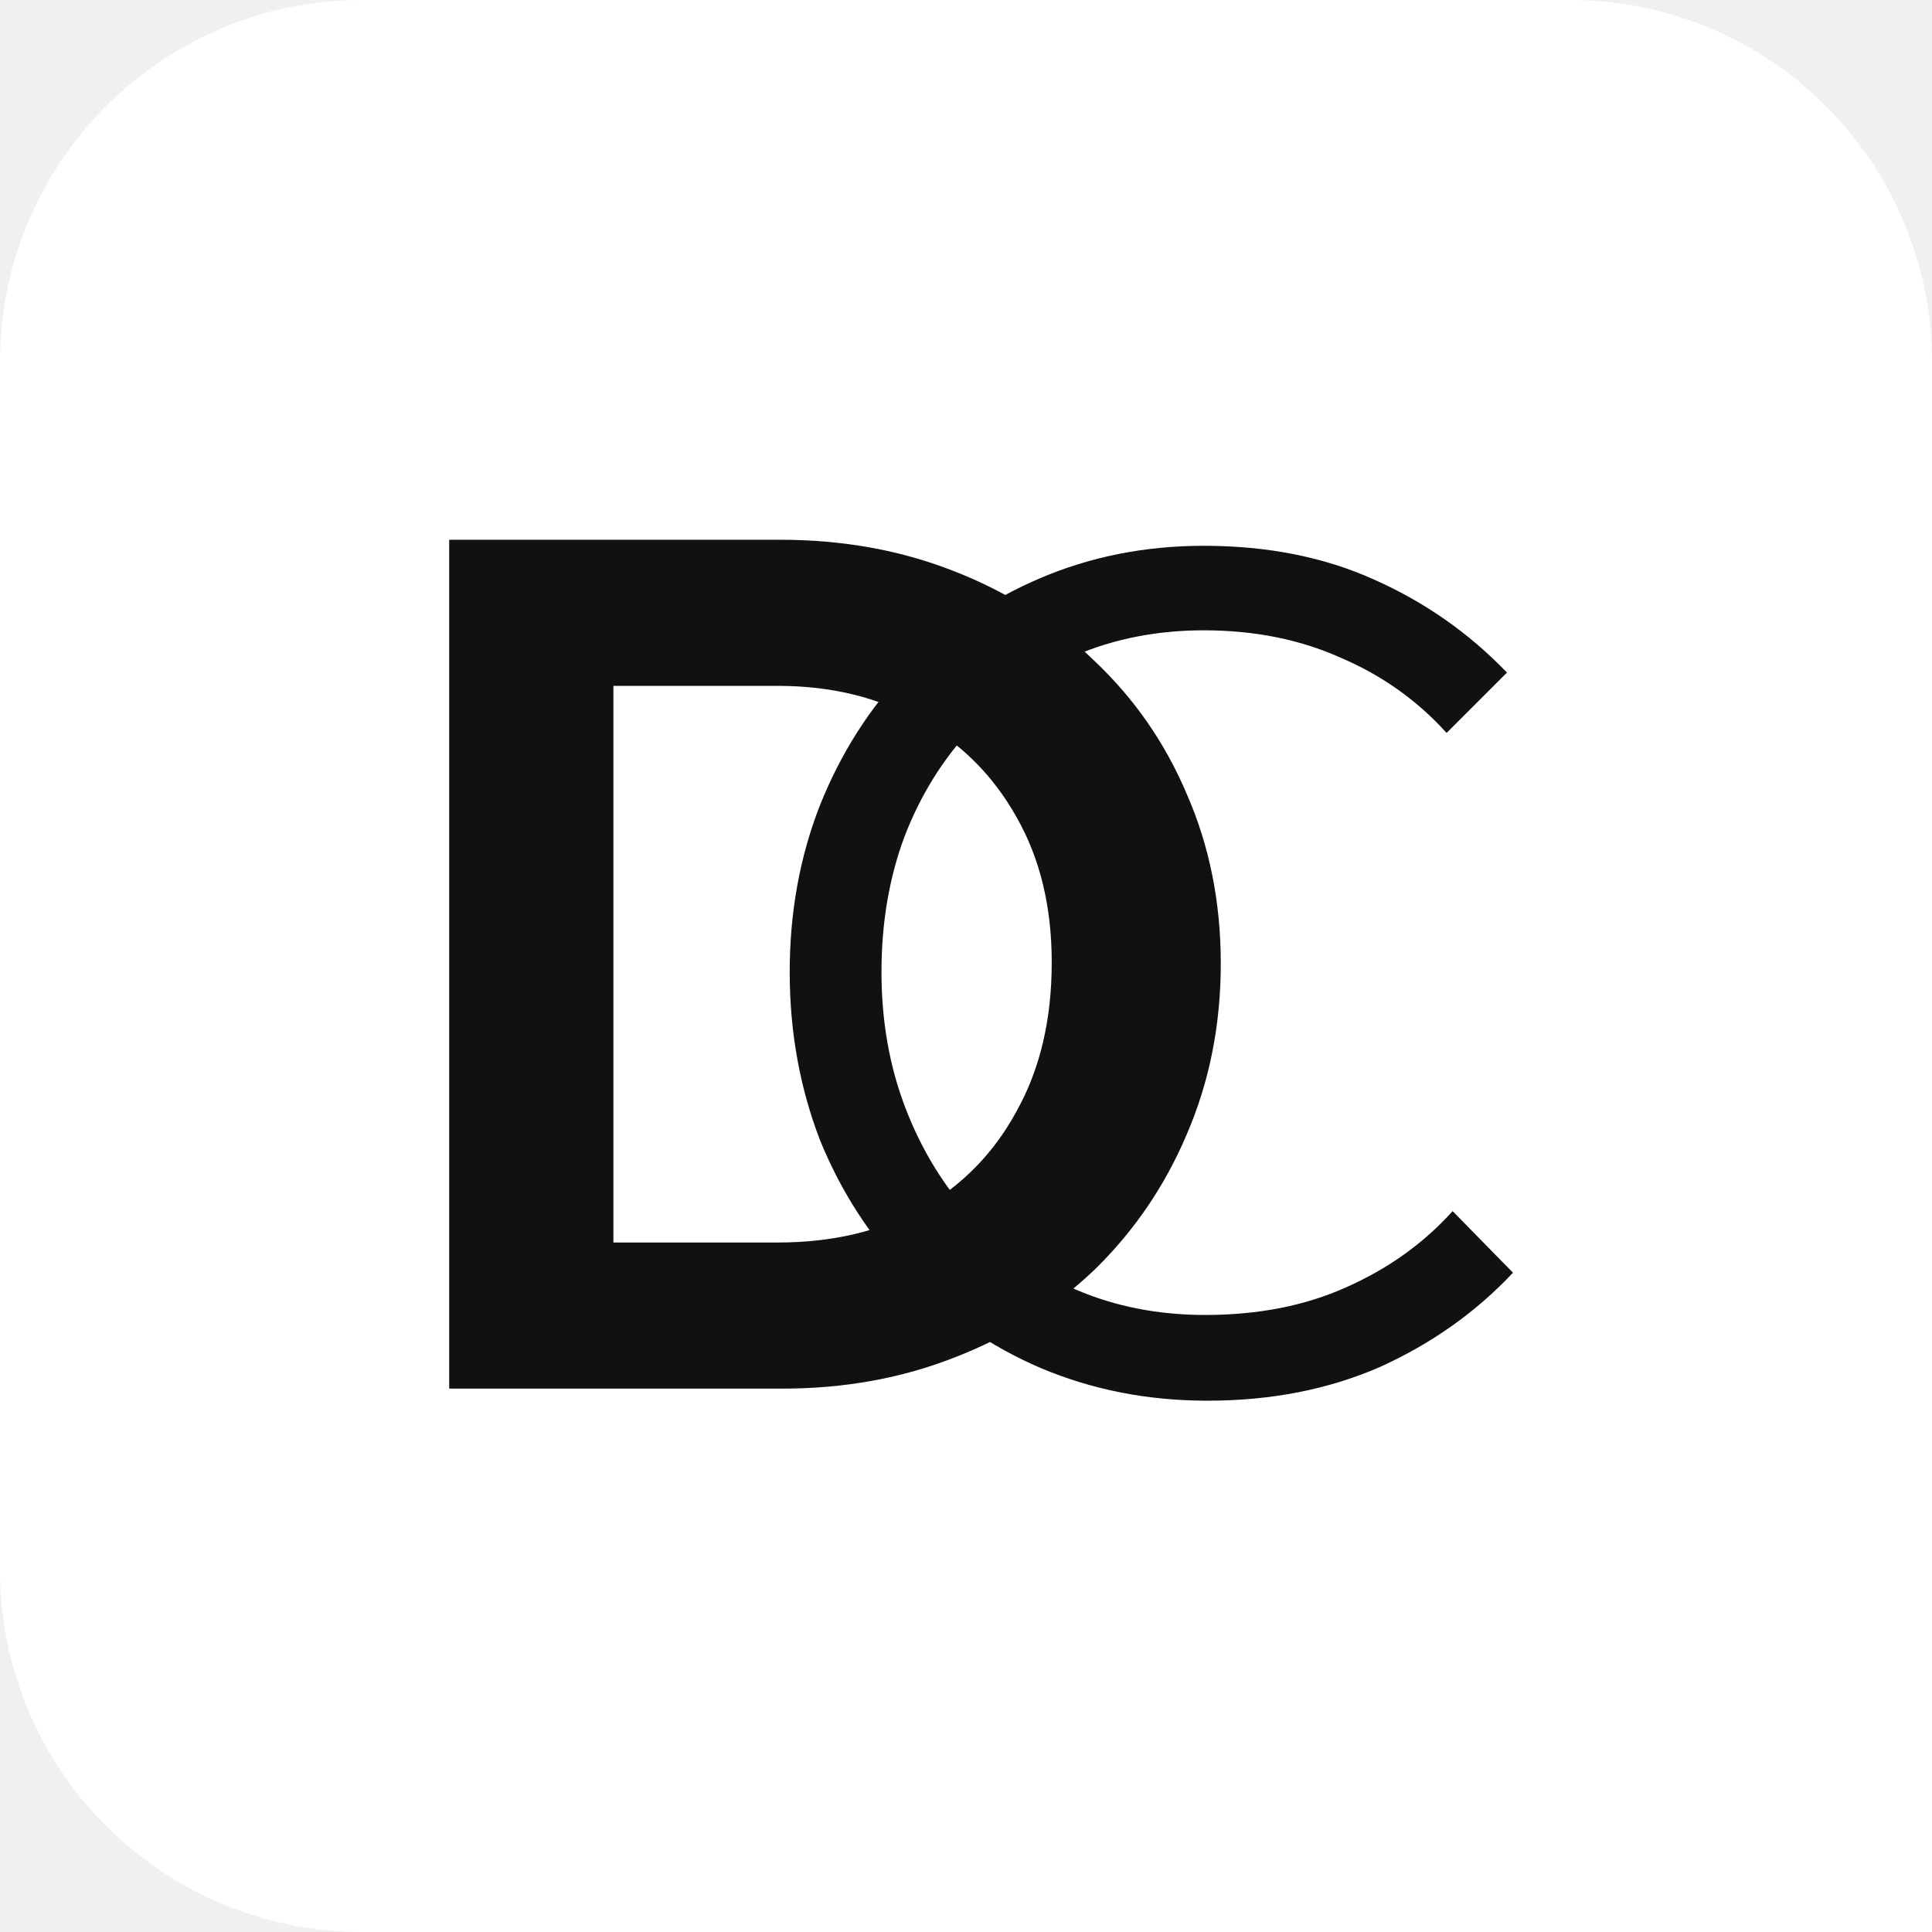
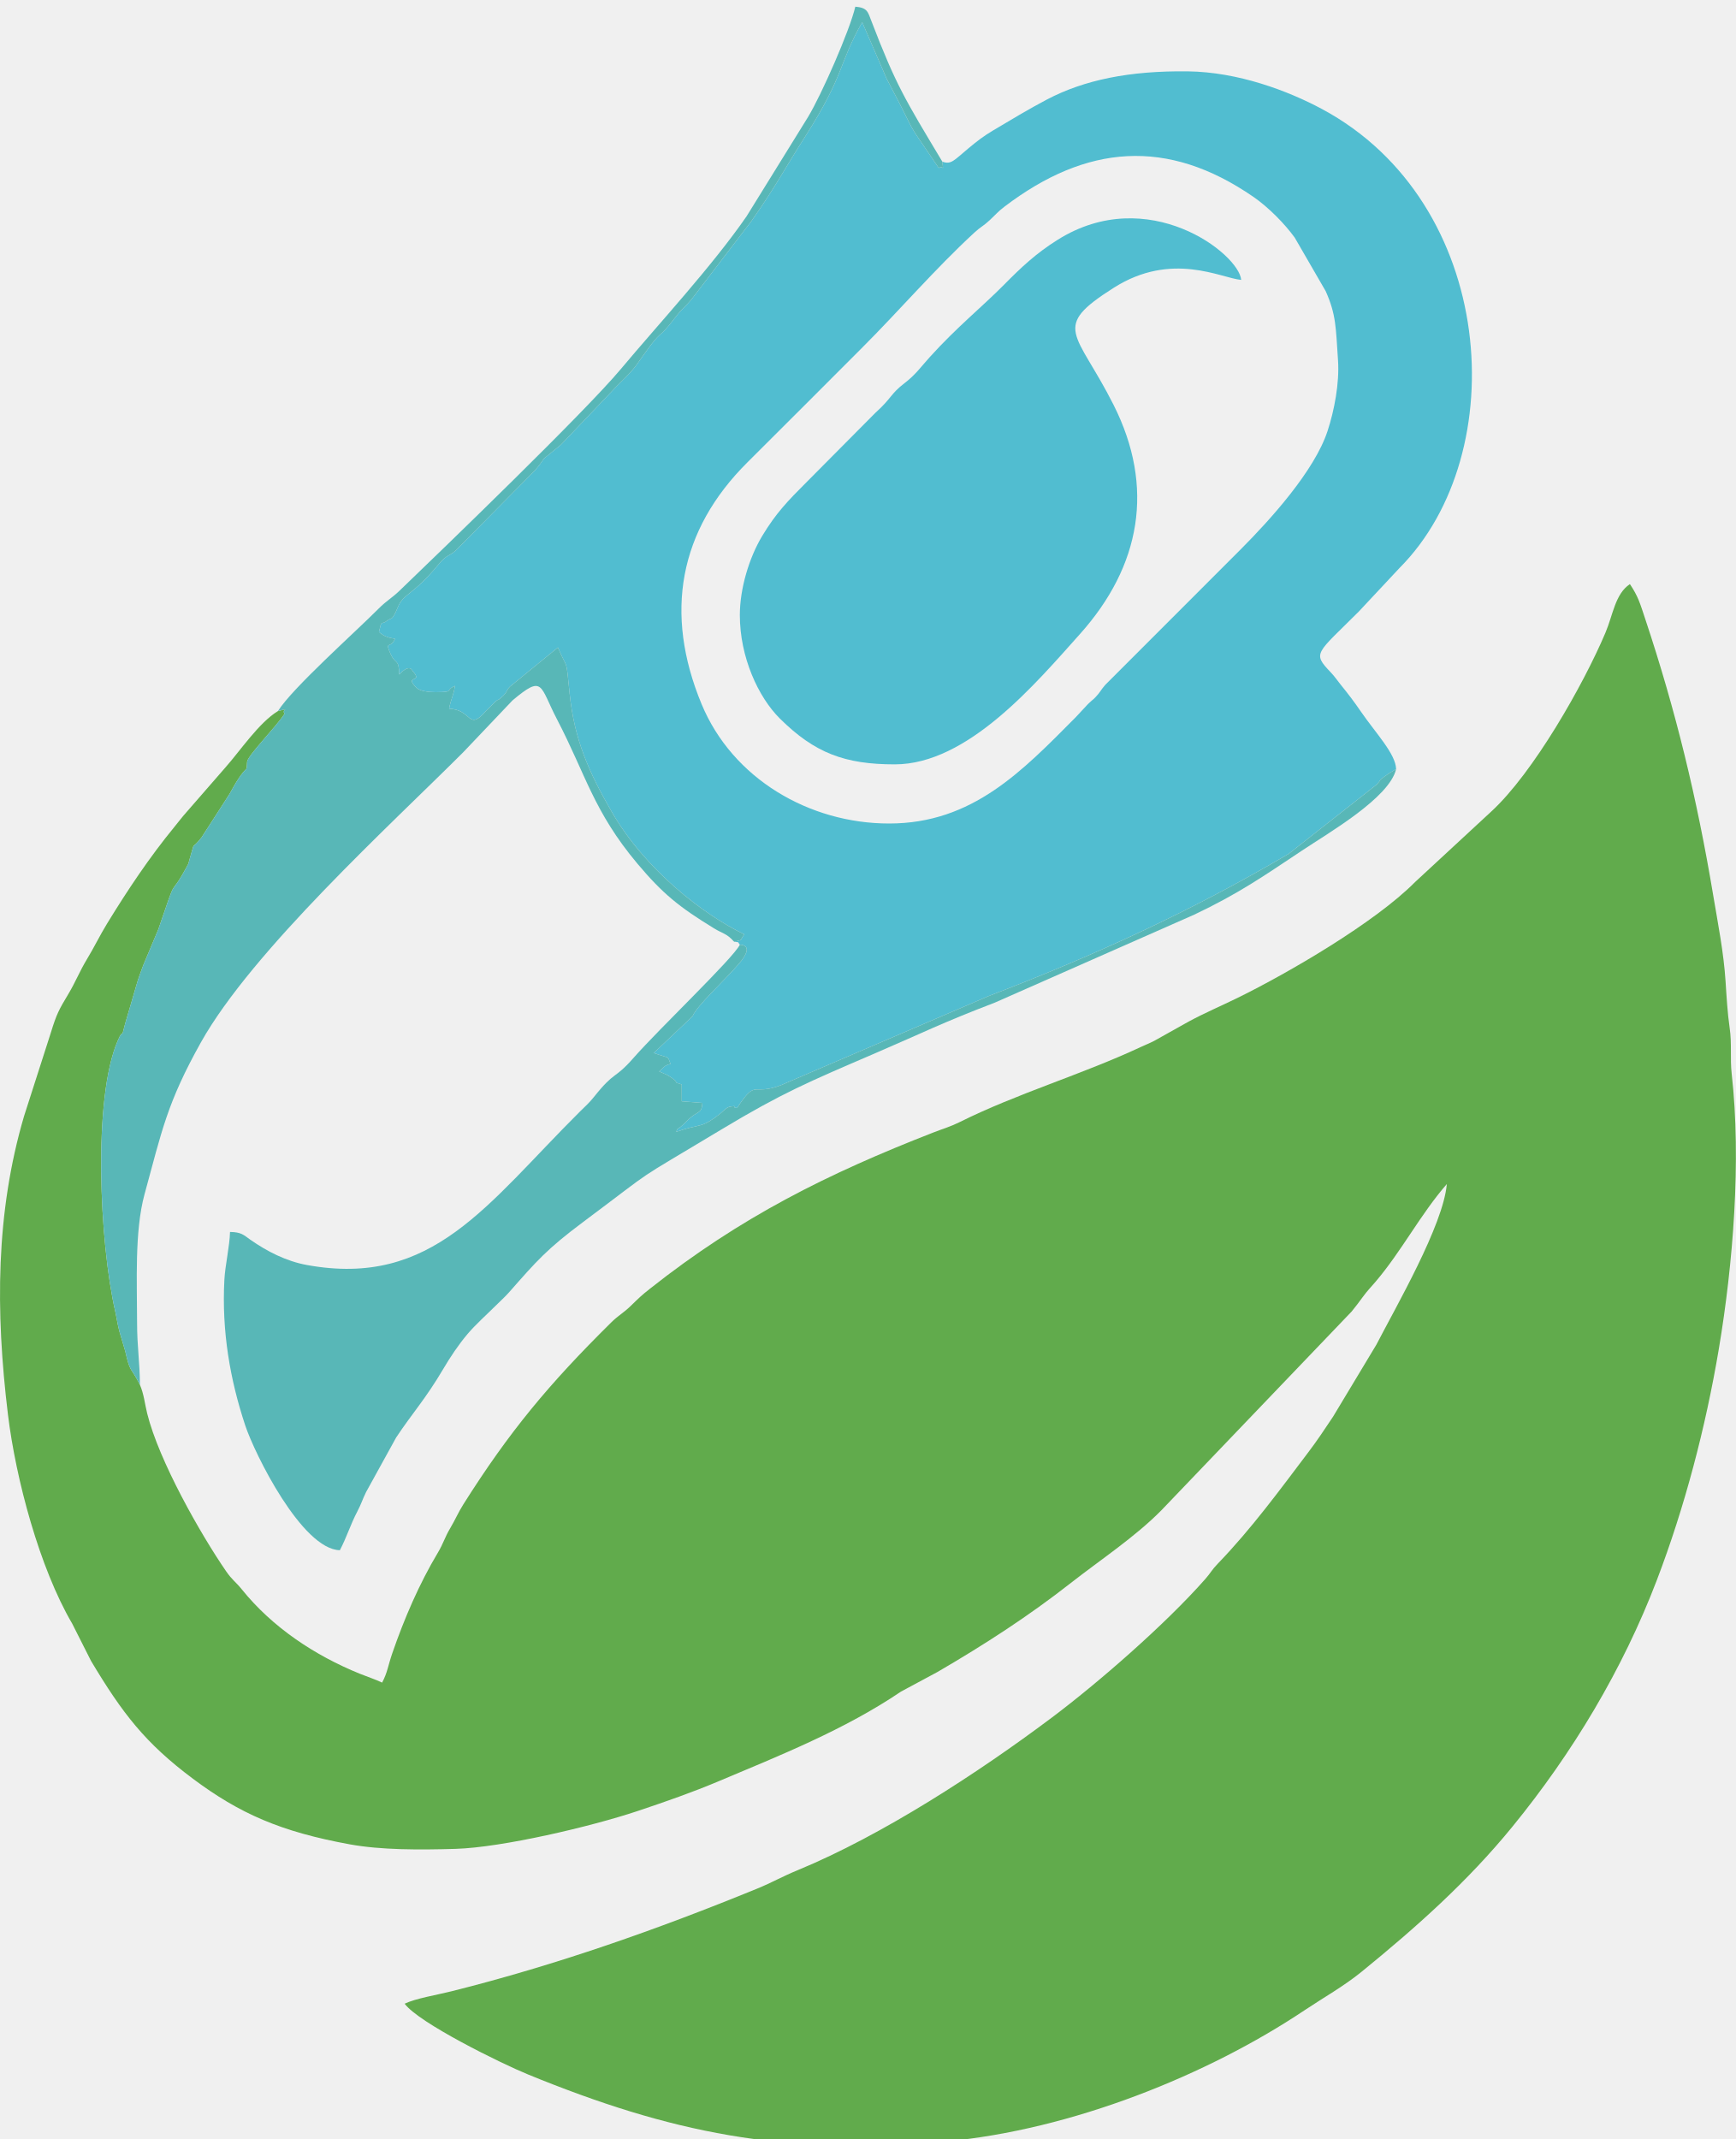
- <svg xmlns="http://www.w3.org/2000/svg" width="32" height="32" viewBox="0 0 32 32" fill="none">
-   <path d="M0 6C0 2.686 2.686 0 6 0H26C29.314 0 32 2.686 32 6V32H6C2.686 32 0 29.314 0 26V6Z" fill="white" />
-   <path d="M20 23.2C19.013 23.2 18.093 23.02 17.24 22.66C16.4 22.3 15.667 21.793 15.04 21.14C14.413 20.487 13.927 19.733 13.58 18.88C13.247 18.013 13.08 17.087 13.08 16.1C13.08 15.113 13.247 14.193 13.58 13.34C13.927 12.473 14.407 11.72 15.02 11.08C15.647 10.44 16.38 9.94 17.22 9.58C18.06 9.22 18.967 9.04 19.94 9.04C20.993 9.04 21.933 9.227 22.76 9.6C23.6 9.973 24.333 10.487 24.96 11.14L23.96 12.14C23.48 11.607 22.9 11.193 22.22 10.9C21.54 10.593 20.78 10.44 19.94 10.44C19.167 10.44 18.453 10.58 17.8 10.86C17.16 11.14 16.593 11.54 16.1 12.06C15.62 12.567 15.247 13.167 14.98 13.86C14.727 14.54 14.6 15.287 14.6 16.1C14.6 16.913 14.733 17.667 15 18.36C15.267 19.053 15.64 19.66 16.12 20.18C16.6 20.687 17.167 21.08 17.82 21.36C18.473 21.64 19.187 21.78 19.96 21.78C20.84 21.78 21.62 21.627 22.3 21.32C22.993 21.013 23.58 20.593 24.06 20.06L25.06 21.08C24.447 21.733 23.713 22.253 22.86 22.64C22.007 23.013 21.053 23.2 20 23.2Z" fill="#111112" />
-   <path d="M9.3 23V20.58H12.88C13.787 20.58 14.58 20.393 15.26 20.02C15.94 19.633 16.467 19.093 16.84 18.4C17.227 17.707 17.42 16.887 17.42 15.94C17.42 15.02 17.227 14.22 16.84 13.54C16.453 12.847 15.92 12.313 15.24 11.94C14.56 11.553 13.773 11.36 12.88 11.36H9.24V8.94H12.92C13.96 8.94 14.92 9.113 15.8 9.46C16.693 9.807 17.467 10.3 18.12 10.94C18.787 11.567 19.3 12.307 19.66 13.16C20.033 14.013 20.22 14.947 20.22 15.96C20.22 16.973 20.033 17.913 19.66 18.78C19.3 19.633 18.793 20.38 18.14 21.02C17.487 21.647 16.713 22.133 15.82 22.48C14.94 22.827 13.987 23 12.96 23H9.3ZM7.44 23V8.94H10.16V23H7.44Z" fill="#111112" />
+ <svg xmlns="http://www.w3.org/2000/svg" xml:space="preserve" width="8.467mm" height="10.433mm" version="1.1" style="shape-rendering:geometricPrecision; text-rendering:geometricPrecision; image-rendering:optimizeQuality; fill-rule:evenodd; clip-rule:evenodd" viewBox="0 0 846.7 1043.3">
+   <defs>
+     <style type="text/css">
+    
+     .fil1 {fill:#51BDD0}
+     .fil2 {fill:#58B7B7}
+     .fil0 {fill:#61AB4C}
+    
+   </style>
+   </defs>
+   <g id="Layer_x0020_1">
+     <g id="_2100451535232">
+       <path class="fil0" d="M68.23 675.41c-4.5,-9.02 -4.62,-5.23 -7.15,-16.38l-2.8 -9.48c-0.93,-3.37 -1.35,-6.7 -2.13,-10.14 -7.63,-33.56 -10.92,-103.73 1.29,-131.84 3.16,-7.28 1.28,1.05 3.61,-8.31l5.62 -19.23c0.88,-3.17 2.01,-5.85 3.18,-9.18l7.37 -17.56c10.13,-29.67 4.45,-13.19 13.78,-30.37 1.4,-2.59 0.66,-1.16 1.58,-4.21 3.01,-10.01 0.13,-3.06 5.77,-10.32l13.5 -20.97c0.16,-0.28 0.36,-0.62 0.51,-0.89 8.54,-15.64 7.75,-8.37 8.15,-14.48 0.01,-0.11 0.01,-0.49 0.04,-0.6 0.65,-3.37 14.24,-17.02 18.27,-23.36 -1.84,-2.07 3.5,-2.87 -3.27,-1.25 -9.28,5.65 -18.34,19.32 -25.77,27.68l-18.55 21.3c-2.69,3.02 -3.68,4.47 -6.2,7.54 -12.17,14.84 -22.65,30.57 -32.71,46.97 -3.83,6.26 -6.26,11.51 -9.93,17.55 -3.56,5.87 -5.5,11.03 -9.09,17.01 -4.57,7.65 -5.63,9.47 -8.54,18.93l-13.02 40.56c-13.85,47.05 -14,95.13 -7.86,145.57 3.84,31.51 15.4,74.78 31.32,101.95l9.22 18.25c15.3,25.56 26.37,40.01 49.71,57.45 22.68,16.94 42.78,25.84 76.54,31.99 15.2,2.77 33.88,2.72 51.47,2.2 22.84,-0.67 66.26,-10.92 88.74,-18.42 14,-4.68 26.8,-9.17 39.2,-14.38 30.36,-12.78 61.93,-25.34 89.36,-43.9l17.87 -9.61c23.02,-13.41 44.24,-27.13 65.08,-43.45 14.48,-11.35 31.31,-22.4 44.19,-35.5l92.72 -96.87c2.06,-2.51 3.47,-4.45 5.36,-7 2.62,-3.53 3.48,-4.21 6.26,-7.47 12.79,-15.04 21.86,-32.82 34.77,-47.67 -1.66,19.95 -24.9,60.01 -34.34,78.32l-21.16 35.17c-4.23,6.32 -7.55,11.37 -11.82,17.02 -14.15,18.72 -27.94,37.61 -44.33,54.59 -3.11,3.21 -3.39,4.41 -6.17,7.57 -19.34,21.96 -52.14,50.55 -75.11,67.77 -35.56,26.66 -82.38,57.17 -123.63,74.2 -7.84,3.23 -12.35,5.95 -19.83,9.02 -48.52,19.85 -97.96,37.29 -149.13,50.08 -7.18,1.8 -17.4,3.45 -22.8,6.05 6.81,9.3 46.71,29 60.25,34.54 69.15,28.29 124.72,39.82 203.41,32.66 61.82,-5.63 128.14,-32.5 175.13,-63.91 9.28,-6.2 19.25,-11.78 27.9,-18.82 26.71,-21.74 51.73,-44 73.54,-70.71 29.4,-35.99 53.89,-76.78 70.55,-120.41 13.49,-35.32 23.75,-74.23 30.21,-112.67 6.94,-41.27 11.04,-91.86 6.28,-134.25 -0.85,-7.62 0.15,-14.61 -0.99,-22.36 -1.07,-7.34 -1.54,-15.7 -2,-22.73 -0.92,-14.17 -3.65,-27.79 -6.04,-42.05 -7.91,-47.36 -18.28,-90.05 -33.08,-134.52 -2.67,-8.04 -3.48,-11.11 -7.54,-17.19 -7.21,4.83 -8.21,14.95 -11.95,23.78 -10.73,25.34 -35.2,68.39 -55.7,87.18l-37.1 34.34c-19.55,19.78 -62.02,44.46 -86.43,56.44 -8.45,4.15 -15.74,7.18 -24.06,11.66l-16.74 9.37c-2.19,1.15 -4.05,1.83 -6.59,3.02 -28.85,13.48 -60.25,22.62 -88.38,36.64 -4.39,2.19 -7.71,3.08 -12.8,5.06 -51.69,20.14 -94.08,41.29 -138.17,76.15 -4.36,3.44 -5.43,4.55 -9.43,8.43 -3.71,3.61 -5.9,4.47 -9.66,8.2 -30.29,29.96 -49.61,53.13 -72.04,88.69 -2.47,3.92 -3.94,7.51 -6.34,11.52 -2.66,4.45 -3.33,7.44 -5.99,11.88 -9.11,15.21 -16.41,32.14 -22.28,49.16 -2.08,6.02 -2.28,9.24 -4.95,14.28 -3.27,-1.57 -7.11,-2.8 -10.82,-4.3 -22.07,-8.95 -42.69,-22.64 -57.67,-41.24 -3,-3.72 -4.62,-4.43 -7.65,-8.83 -12.23,-17.77 -32.68,-53.61 -38.46,-76.94 -1.2,-4.84 -1.54,-9.29 -3.55,-13.97z" />
+       <path class="fil1" d="M433.67 401.67c-38.89,0 -76.4,-21.84 -91.48,-58.27 -18.36,-44.33 -11.05,-84.67 22.42,-117.94 18.95,-18.84 36.78,-36.74 55.66,-55.62 18.87,-18.87 35.35,-38.23 54.94,-56.35 3.16,-2.92 4.44,-3.21 7.58,-6.15 3.05,-2.85 3.9,-4.08 7.18,-6.57 39.76,-30.22 79.3,-33.83 121.5,-4.67 7.19,4.96 15.19,13.08 20.04,19.8l15.1 26.11c5.16,11.54 4.93,17.91 6.01,33.7 0.76,11.24 -1.82,24.51 -5.1,34.53 -6.37,19.41 -27.84,43.16 -42.47,57.82l-65.93 65.96c-2.52,2.87 -2.28,3.43 -4.87,6.12 -1.49,1.55 -0.53,0.45 -2.16,1.96 -0.2,0.2 -0.52,0.46 -0.72,0.65 -0.21,0.2 -0.5,0.47 -0.71,0.67l-5.96 6.4c-26.07,26.24 -50.33,51.85 -91.03,51.85zm-75.56 57.69c2.9,0.45 1.35,-0.35 2.75,1.45 0,0 7.78,-0.41 -0.28,9.06 -6.96,8.18 -20.82,20.73 -22.77,25.8l-18.94 17.92c8.07,2.91 6.53,1.07 8.19,5.31 -3.57,1.04 -2.71,1.42 -5.56,3.67l4.28 1.94c7.4,4.55 0.97,2.7 6.72,4.43l0.03 8.22 10.07 0.78c-0.41,5.71 -2.09,3.41 -7.34,8.57 -0.2,0.2 -0.47,0.52 -0.67,0.72 -5.1,5.05 -3.43,1.73 -4.8,4.83 10.35,-3.51 11.84,-2.41 16.37,-5.24 7.57,-4.74 7.3,-6.67 10.38,-7.14 3.71,-0.57 -0.3,0.4 2.95,0.75 10.41,-15.79 6.92,-4.18 24.89,-12.62l97.95 -42.03c51.55,-19.77 98.47,-41.22 146.18,-69.3l43.08 -33.89c3.13,-3.58 -0.1,-0.98 3.99,-4.04 2.08,-1.56 3.84,-2.46 5.38,-3.43 -0.19,-7.38 -9.84,-17.42 -17.04,-27.85 -3.68,-5.34 -6.03,-8.43 -10.01,-13.35 -1.97,-2.44 -2.8,-3.85 -4.91,-6.07 -9.06,-9.5 -6.98,-8.83 13.75,-29.56l19.92 -21.3c55.61,-55.92 47.25,-178.15 -37.88,-223.82 -16.59,-8.9 -40.93,-18.07 -65.44,-18.37 -28.43,-0.34 -50.51,4.17 -68.77,13.77 -8.69,4.57 -17.93,10.12 -26.17,15.04 -4.76,2.84 -7.67,5.1 -11.96,8.66 -7.05,5.84 -8.51,8.22 -12.83,6.55 0.6,5.84 0.62,1.34 -1.73,3.12 -19.16,-28.3 -7.87,-10.49 -25.37,-43.44l-11.98 -27.68c-11.74,20.64 -8.27,25.13 -27.81,55.77 -10.12,15.86 -14.25,24.2 -26.19,41.2l-29.21 38.18c-2.68,3.27 -4.73,4.63 -7.78,8.63 -9.39,12.35 -5.82,4.63 -15.77,18.69 -3.22,4.55 -4.04,5.95 -7.17,9.26 -2.94,3.12 -5.23,5.07 -8.18,8.32l-24.82 26.04c-12.97,10.78 -4.98,3.23 -12.43,12.27l-37.59 38.01c-4.21,4.55 -5.06,2.48 -9.74,8.16 -12.54,15.21 -16.97,13.95 -19.79,20.76 -2.96,7.2 -3.16,4.97 -5.03,6.47 -3.46,2.79 -2.61,-1.05 -4.2,5.67 1.41,1.02 2.6,2.58 7.82,3.3 -2.01,5.22 -5.19,0.61 -2.15,7.39 2.49,5.56 4.03,1.92 4.23,10.05 5.25,-5.58 6.35,-1.9 6.57,-1.66 5.46,6.04 -4.59,1.67 1.8,8.1 1.66,1.67 6.14,2.21 9.41,2.18 9.67,-0.1 4.13,-0.7 9.39,-3.09 -0.65,4.7 -1.98,6.35 -2.86,11.18 11.24,0.23 9.15,11.37 18.12,0.92l4.79 -4.7c1.72,-1.25 0.33,0.2 2.5,-1.65 3.32,-2.82 2.1,-3.18 4.32,-5.41l23.37 -19.06c4.94,11.74 3.82,4.05 5.71,22.57 2.3,22.51 9.41,38.27 20.44,57.46 16.1,28.02 44.41,50.09 64.74,59.9 -2.59,3.55 -0.21,2.28 -4.92,3.63z" />
+       <path class="fil1" d="M360.86 300.01c0,20.47 8.98,40.03 19.56,50.5 16.96,16.79 31.67,22.31 56,22.31 35.59,0 68.7,-39.4 90.32,-63.55 29.65,-33.12 36.68,-71.6 16.38,-111.85 -18.14,-35.95 -30.84,-37.45 0.15,-57.08 28.4,-17.99 52.43,-4.63 62.13,-3.82 -1.06,-12.76 -45.47,-47.27 -89.59,-19.52 -10.51,6.61 -17.64,13.33 -26.15,21.94 -10.74,10.86 -22.76,20.42 -36.18,35.25 -4.39,4.86 -6.91,8.57 -12.15,12.58 -7.14,5.45 -6.35,7.41 -14.31,14.54l-33.54 33.78c-9.13,9.14 -14.91,15.03 -21.73,26.36 -6.26,10.4 -10.89,25.48 -10.89,38.56z" />
+       <path class="fil2" d="M135.55 346.84c6.77,-1.62 1.43,-0.82 3.27,1.25 -4.03,6.34 -17.62,19.99 -18.27,23.36 -0.03,0.11 -0.03,0.49 -0.04,0.6 -0.4,6.11 0.39,-1.16 -8.15,14.48 -0.15,0.27 -0.35,0.61 -0.51,0.89l-13.5 20.97c-5.64,7.26 -2.76,0.31 -5.77,10.32 -0.92,3.05 -0.18,1.62 -1.58,4.21 -9.33,17.18 -3.65,0.7 -13.78,30.37l-7.37 17.56c-1.17,3.33 -2.3,6.01 -3.18,9.18l-5.62 19.23c-2.33,9.36 -0.45,1.03 -3.61,8.31 -12.21,28.11 -8.92,98.28 -1.29,131.84 0.78,3.44 1.2,6.77 2.13,10.14l2.8 9.48c2.53,11.15 2.65,7.36 7.15,16.38 0,-10.83 -1.38,-18.4 -1.37,-30.57 0.01,-19.02 -1.3,-44.26 3.63,-62.31 8.45,-30.93 11.01,-44.63 27.52,-74.14 24.98,-44.65 92.62,-106.16 127.87,-141.41l24.1 -25.36c15.23,-12.76 13.11,-7.26 21.66,9.14 14.12,27.1 17.87,45.04 39.33,70.57 12.38,14.72 20.43,21.14 37.24,31.44 4.41,2.71 6.15,2.4 9.9,6.59 4.71,-1.35 2.33,-0.08 4.92,-3.63 -20.33,-9.81 -48.64,-31.88 -64.74,-59.9 -11.03,-19.19 -18.14,-34.95 -20.44,-57.46 -1.89,-18.52 -0.77,-10.83 -5.71,-22.57l-23.37 19.06c-2.22,2.23 -1,2.59 -4.32,5.41 -2.17,1.85 -0.78,0.4 -2.5,1.65l-4.79 4.7c-8.97,10.45 -6.88,-0.69 -18.12,-0.92 0.88,-4.83 2.21,-6.48 2.86,-11.18 -5.26,2.39 0.28,2.99 -9.39,3.09 -3.27,0.03 -7.75,-0.51 -9.41,-2.18 -6.39,-6.43 3.66,-2.06 -1.8,-8.1 -0.22,-0.24 -1.32,-3.92 -6.57,1.66 -0.2,-8.13 -1.74,-4.49 -4.23,-10.05 -3.04,-6.78 0.14,-2.17 2.15,-7.39 -5.22,-0.72 -6.41,-2.28 -7.82,-3.3 1.59,-6.72 0.74,-2.88 4.2,-5.67 1.87,-1.5 2.07,0.73 5.03,-6.47 2.82,-6.81 7.25,-5.55 19.79,-20.76 4.68,-5.68 5.53,-3.61 9.74,-8.16l37.59 -38.01c7.45,-9.04 -0.54,-1.49 12.43,-12.27l24.82 -26.04c2.95,-3.25 5.24,-5.2 8.18,-8.32 3.13,-3.31 3.95,-4.71 7.17,-9.26 9.95,-14.06 6.38,-6.34 15.77,-18.69 3.05,-4 5.1,-5.36 7.78,-8.63l29.21 -38.18c11.94,-17 16.07,-25.34 26.19,-41.2 19.54,-30.64 16.07,-35.13 27.81,-55.77l11.98 27.68c17.5,32.95 6.21,15.14 25.37,43.44 2.35,-1.78 2.33,2.72 1.73,-3.12 -18.27,-30.44 -22.62,-37.36 -34.52,-68.37 -1.82,-4.73 -2,-6.7 -7.92,-7.19 -2.71,11.66 -16.5,42.97 -23.08,53.85l-29.94 48.37c-16.87,24.43 -42.6,52.14 -61.41,74.6 -17.65,21.08 -86.22,87.21 -107.76,107.93 -3.91,3.77 -6.34,4.85 -10.35,8.88 -11.61,11.68 -41.93,38.62 -49.09,49.95z" />
+       <path class="fil2" d="M360.86 460.81c-3.59,6.98 -38.97,40.52 -51.88,55.22 -9.47,10.79 -8.87,5.93 -19.36,19.11 -2.23,2.8 -4.12,4.41 -6.73,7.01 -45.42,45.16 -71.74,86.1 -133.24,74.85 -10.03,-1.84 -19.37,-6.6 -27.53,-12.32 -3.47,-2.43 -4.33,-3.68 -9.93,-3.8 -0.15,6.84 -2.38,16.31 -2.75,23.34 -1.34,25.16 2.77,48.64 10.14,70.93 4.64,14.06 27.75,60.56 46.19,60.97 3.26,-6.16 5.19,-12.58 8.54,-18.94 1.96,-3.71 2.4,-5.68 4.27,-9.46l14.65 -26.58c7.98,-12.02 14.27,-18.69 22.94,-33.38 3.5,-5.95 7.51,-11.93 11.82,-17.03 4.08,-4.82 9.12,-9.23 13.69,-13.79 2.5,-2.5 4.57,-4.29 6.85,-6.88 13.19,-14.98 18.17,-20.79 35.98,-34.09 38.72,-28.93 20.91,-17.11 67.51,-45.15 29.65,-17.84 42.76,-23.28 74.38,-36.89 24.42,-10.51 32.36,-14.75 58.89,-24.92l97.23 -42.9c21.42,-10.17 33.49,-18.55 52.55,-31.25 12.88,-8.59 42.66,-25.72 45.89,-39.74 -1.54,0.97 -3.3,1.87 -5.38,3.43 -4.09,3.06 -0.86,0.46 -3.99,4.04l-43.08 33.89c-47.71,28.08 -94.63,49.53 -146.18,69.3l-97.95 42.03c-17.97,8.44 -14.48,-3.17 -24.89,12.62 -3.25,-0.35 0.76,-1.32 -2.95,-0.75 -3.08,0.47 -2.81,2.4 -10.38,7.14 -4.53,2.83 -6.02,1.73 -16.37,5.24 1.37,-3.1 -0.3,0.22 4.8,-4.83 0.2,-0.2 0.47,-0.52 0.67,-0.72 5.25,-5.16 6.93,-2.86 7.34,-8.57l-10.07 -0.78 -0.03 -8.22c-5.75,-1.73 0.68,0.12 -6.72,-4.43l-4.28 -1.94c2.85,-2.25 1.99,-2.63 5.56,-3.67 -1.66,-4.24 -0.12,-2.4 -8.19,-5.31l18.94 -17.92c1.95,-5.07 15.81,-17.62 22.77,-25.8 8.06,-9.47 0.28,-9.06 0.28,-9.06z" />
+     </g>
+   </g>
</svg>
